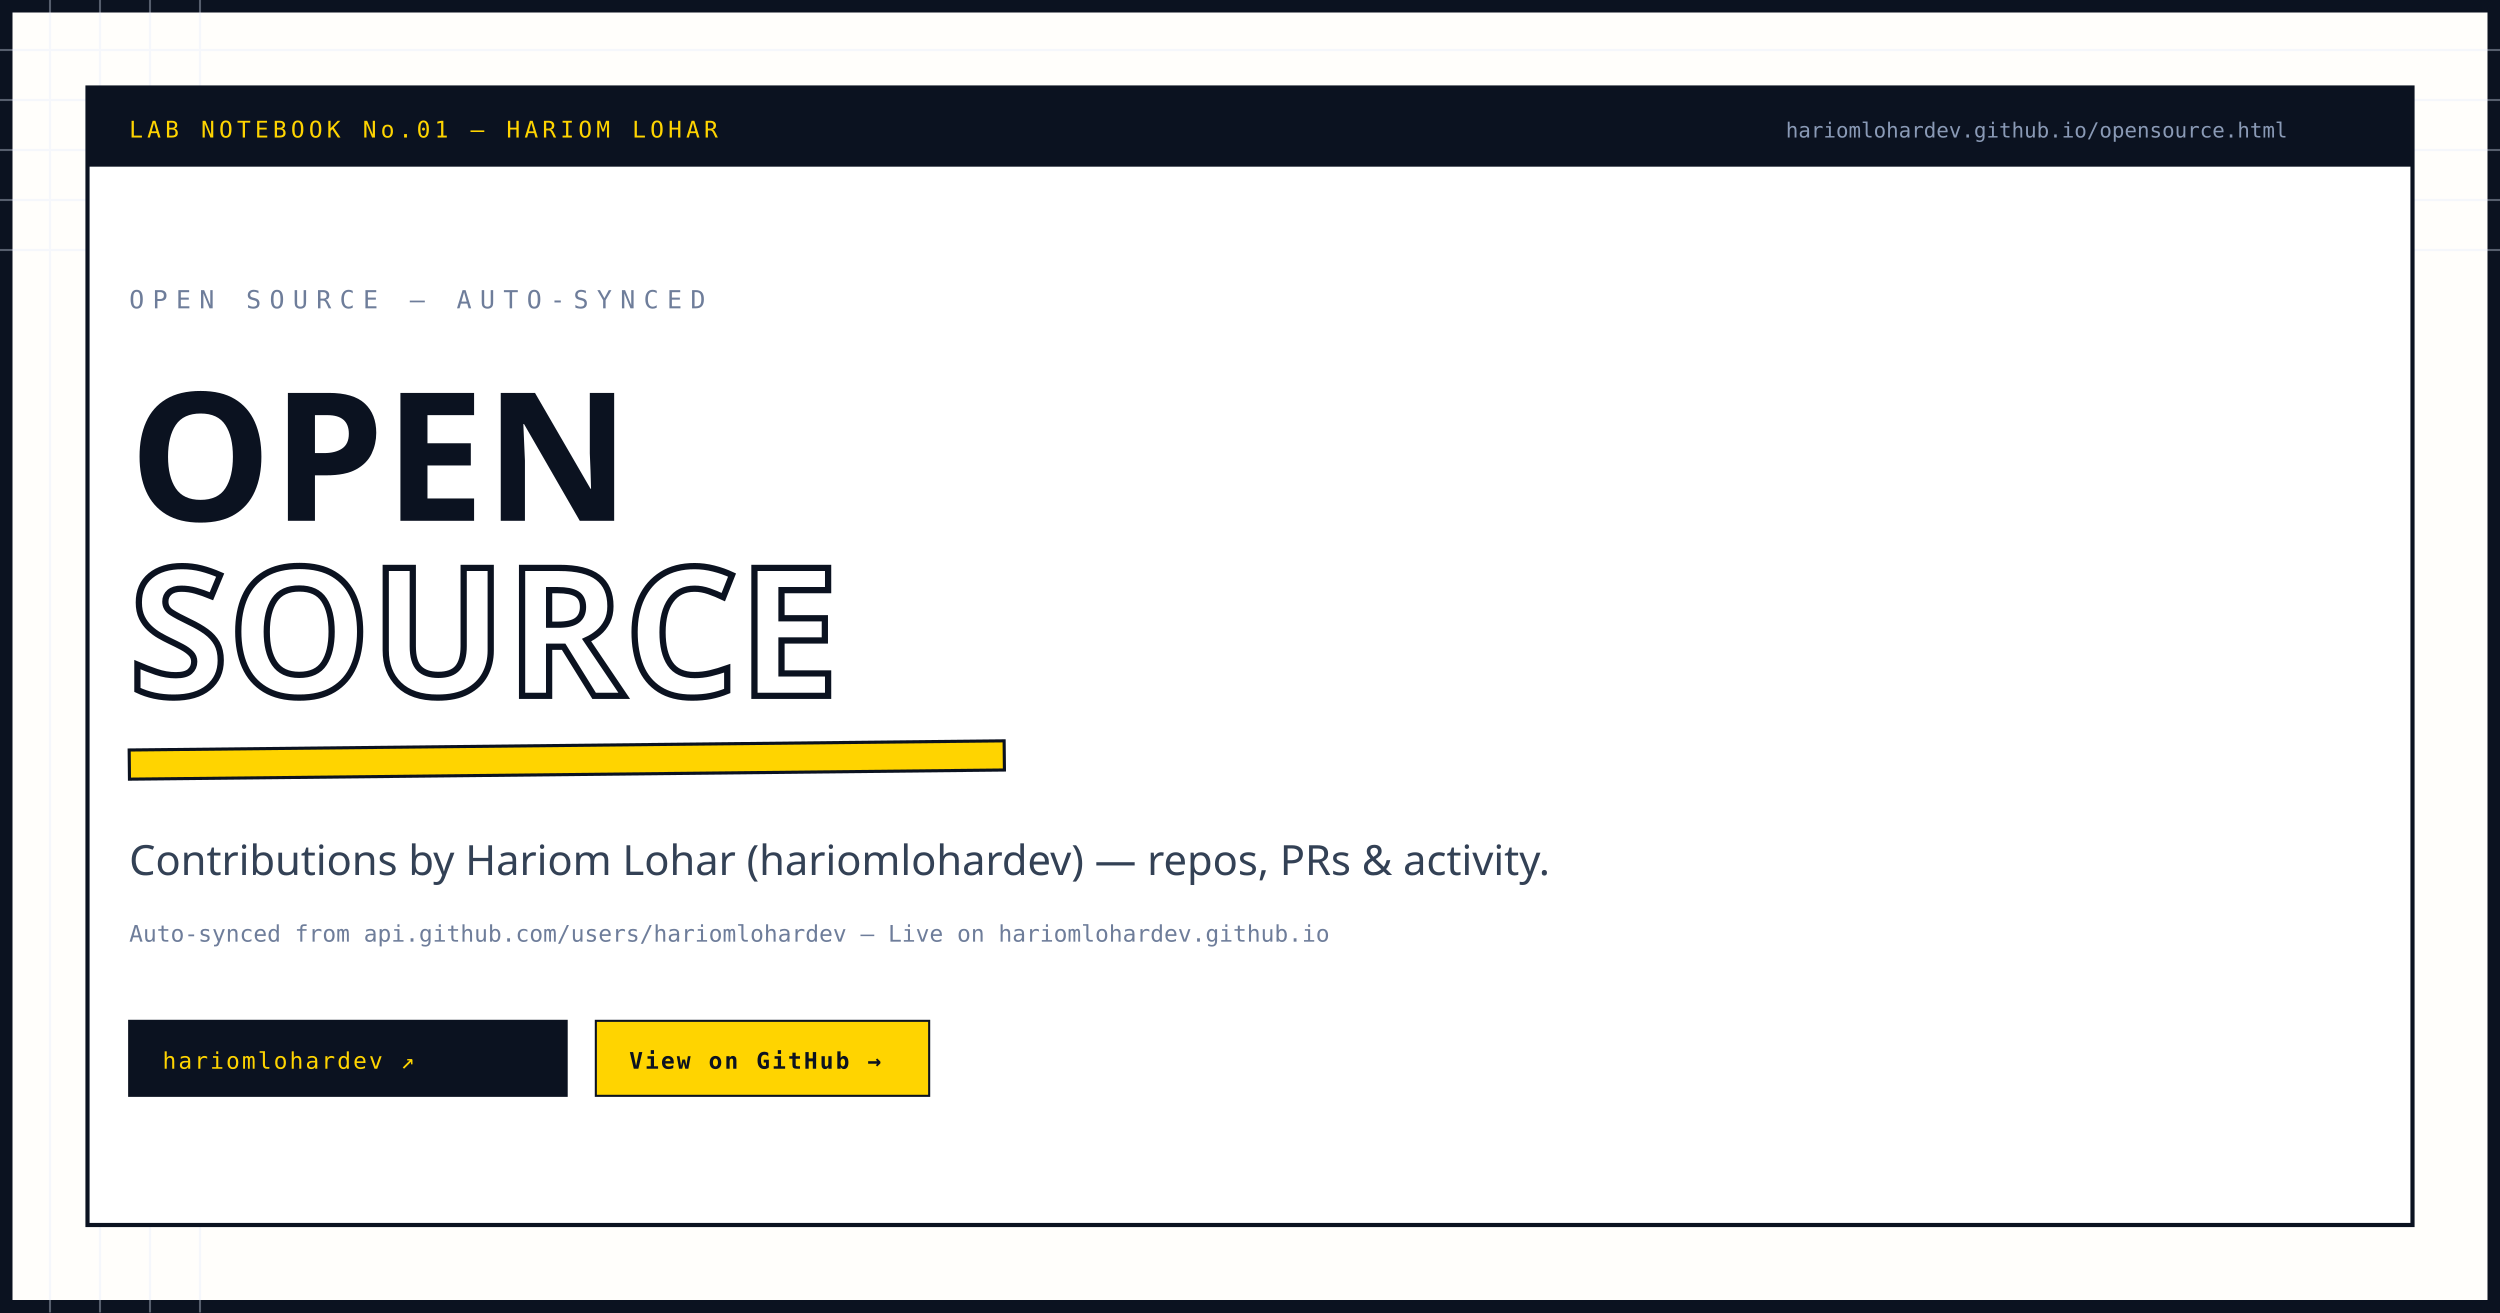
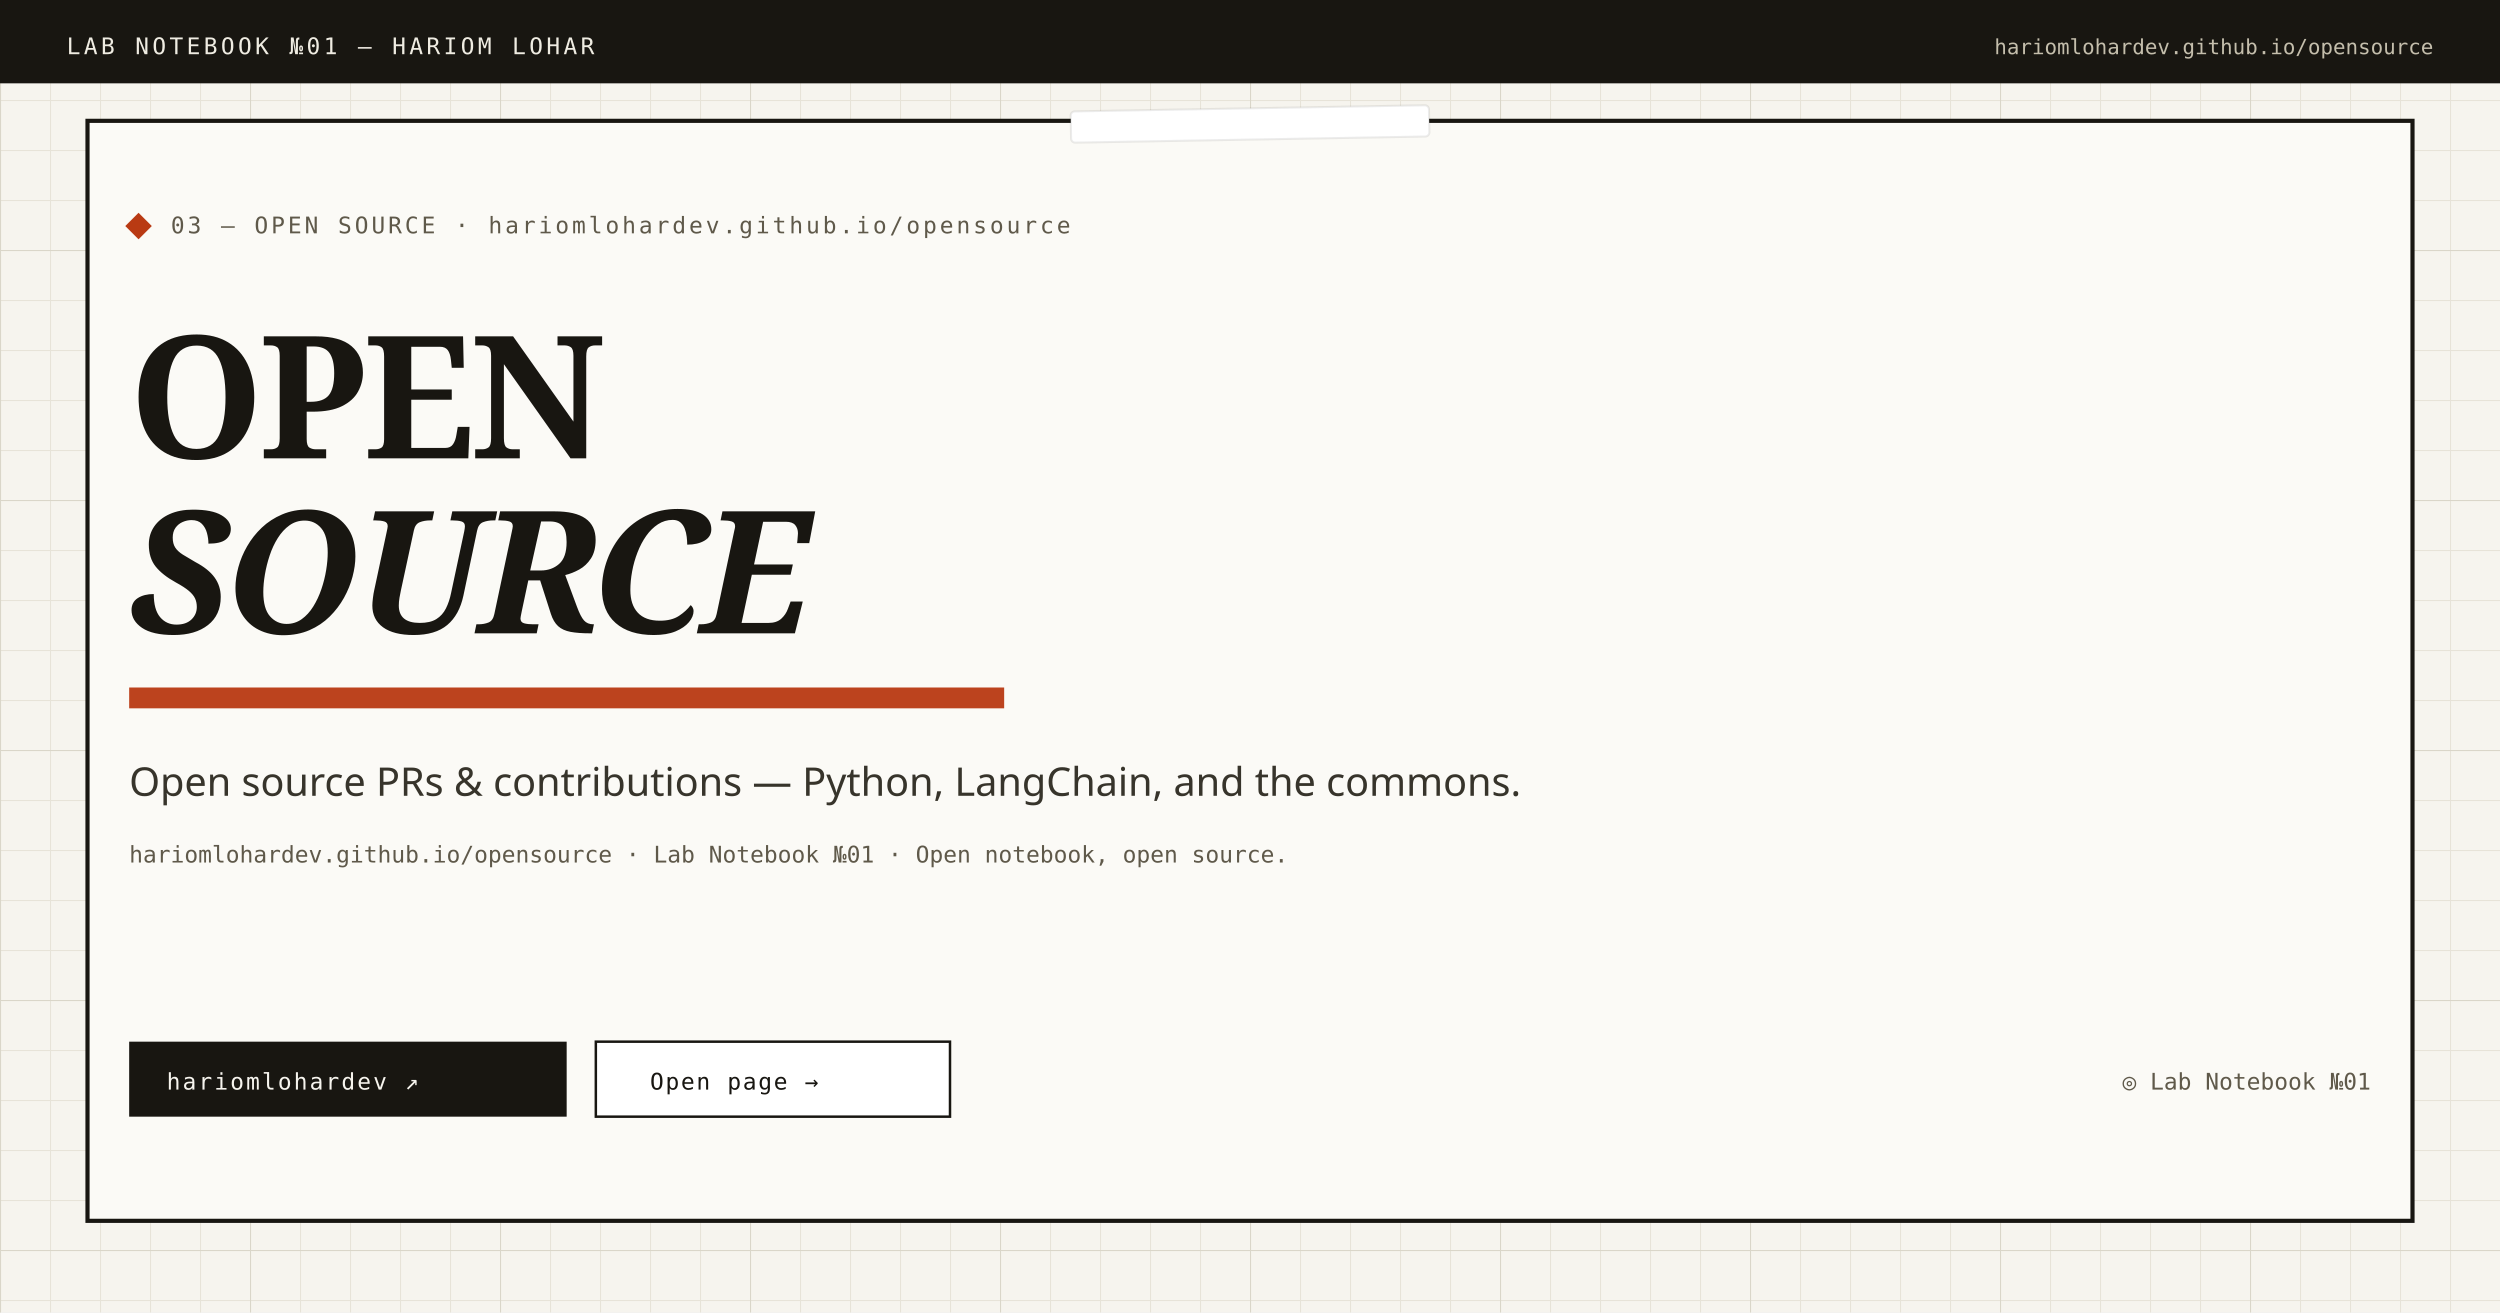
- <svg xmlns="http://www.w3.org/2000/svg" width="1200" height="630" viewBox="0 0 1200 630">
-   <rect width="1200" height="630" fill="#FFFEFB" />
-   <rect x="0" y="0" width="1200" height="630" fill="none" stroke="#0B1220" stroke-width="12" />
-   <g opacity="0.35">
-     <path d="M0 24 H1200 M0 48 H1200 M0 72 H1200 M0 96 H1200 M0 120 H1200" stroke="#E3ECFB" stroke-width="1" />
-     <path d="M24 0 V630 M48 0 V630 M72 0 V630 M96 0 V630" stroke="#E3ECFB" stroke-width="1" />
+ <svg xmlns="http://www.w3.org/2000/svg" width="1200" height="630" viewBox="0 0 1200 630" role="img" aria-label="Open Source — Hariom Lohar | PRs &amp; Contributions — Lab Notebook No.01">
+   <rect width="1200" height="630" fill="#F6F4EE" />
+   <defs>
+     <pattern id="g" width="24" height="24" patternUnits="userSpaceOnUse">
+       <path d="M24 0 H0 V24" fill="none" stroke="#DAD5C6" stroke-width="1" opacity="0.55" />
+     </pattern>
+     <pattern id="g2" width="120" height="120" patternUnits="userSpaceOnUse">
+       <path d="M120 0 H0 V120" fill="none" stroke="#C4BEAC" stroke-width="1" opacity="0.35" />
+     </pattern>
+   </defs>
+   <rect width="1200" height="630" fill="url(#g)" />
+   <rect width="1200" height="630" fill="url(#g2)" />
+   <rect x="0" y="0" width="1200" height="8" fill="#B93A13" />
+   <rect x="0" y="8" width="1200" height="1" fill="#181611" opacity="0.12" />
+   <rect x="0" y="0" width="1200" height="40" fill="#181611" />
+   <text x="32" y="26" fill="#EFECE2" font-family="'Space Mono',ui-monospace,monospace" font-size="11" letter-spacing="1.6">LAB NOTEBOOK №01 — HARIOM LOHAR</text>
+   <text x="1168" y="26" fill="#C4BEAC" font-family="'Space Mono',ui-monospace,monospace" font-size="10" text-anchor="end">hariomlohardev.github.io/opensource</text>
+   <rect x="42" y="58" width="1116" height="528" rx="0" fill="#FBFAF6" stroke="#181611" stroke-width="2" />
+   <rect x="514" y="52" width="172" height="15" rx="2" fill="#FFFFFF" stroke="rgba(24,22,17,0.08)" transform="rotate(-1 600 59)" />
+   <rect x="62" y="104" width="9" height="9" fill="#B93A13" transform="rotate(45 66.5 108.5)" />
+   <text x="82" y="112" fill="#5F594A" font-family="'Space Mono',ui-monospace,monospace" font-size="11" letter-spacing="1.4">03 — OPEN SOURCE · hariomlohardev.github.io/opensource</text>
+   <text x="62" y="220" fill="#181611" font-family="'Fraunces',Georgia,serif" font-size="82" font-weight="600" letter-spacing="-2.2">OPEN</text>
+   <text x="62" y="304" fill="#181611" font-family="'Fraunces',Georgia,serif" font-size="82" font-weight="600" font-style="italic" letter-spacing="-2.2">SOURCE</text>
+   <rect x="62" y="330" width="420" height="10" fill="#B93A13" opacity="0.95" />
+   <text x="62" y="382" fill="#37342B" font-family="'Archivo',system-ui,sans-serif" font-size="19" letter-spacing="0">Open source PRs &amp; contributions — Python, LangChain, and the commons.</text>
+   <text x="62" y="414" fill="#5F594A" font-family="'Space Mono',ui-monospace,monospace" font-size="11">hariomlohardev.github.io/opensource · Lab Notebook №01 · Open notebook, open source.</text>
+   <g transform="translate(62 500)">
+     <rect width="210" height="36" fill="#181611" />
+     <text x="18" y="23" fill="#F6F4EE" font-family="'Space Mono',ui-monospace,monospace" font-size="11" letter-spacing="1">hariomlohardev ↗</text>
+     <rect x="224" width="170" height="36" fill="#FFFFFF" stroke="#181611" stroke-width="1.2" />
+     <text x="250" y="23" fill="#181611" font-family="'Space Mono',ui-monospace,monospace" font-size="11" letter-spacing="0.8">Open page →</text>
  </g>
-   <rect x="42" y="42" width="1116" height="546" fill="#FFFFFF" stroke="#0B1220" stroke-width="2" />
-   <rect x="42" y="42" width="1116" height="38" fill="#0B1220" />
-   <text x="62" y="66" font-family="Fragment Mono, monospace" font-size="11" letter-spacing="2" fill="#FFD400">LAB NOTEBOOK No.01 — HARIOM LOHAR</text>
-   <text x="1098" y="66" font-family="Fragment Mono, monospace" font-size="10" fill="#8A9AB6" text-anchor="end">hariomlohardev.github.io/opensource.html</text>
-   <text x="62" y="148" font-family="Fragment Mono, monospace" font-size="12" letter-spacing="4" fill="#6E7D9A">OPEN SOURCE — AUTO-SYNCED</text>
-   <text x="62" y="250" font-family="Bricolage Grotesque, sans-serif" font-size="86" font-weight="800" fill="#0B1220">OPEN</text>
-   <text x="62" y="334" font-family="Bricolage Grotesque, sans-serif" font-size="86" font-weight="800" fill="transparent" stroke="#0B1220" stroke-width="3">SOURCE</text>
-   <rect x="62" y="360" width="420" height="14" fill="#FFD400" stroke="#0B1220" stroke-width="1.5" transform="rotate(-0.6 62 360)" />
-   <text x="62" y="420" font-family="Instrument Sans, sans-serif" font-size="20" fill="#334155">Contributions by Hariom Lohar (hariomlohardev) — repos, PRs &amp; activity.</text>
-   <text x="62" y="452" font-family="Fragment Mono, monospace" font-size="11" fill="#6E7D9A">Auto-synced from api.github.com/users/hariomlohardev — Live on hariomlohardev.github.io</text>
-   <g transform="translate(62 490)">
-     <rect width="210" height="36" fill="#0B1220" stroke="#0B1220" />
-     <text x="16" y="23" font-family="Fragment Mono, monospace" font-size="11" letter-spacing="1" fill="#FFD400">hariomlohardev ↗</text>
-     <rect x="224" width="160" height="36" fill="#FFD400" stroke="#0B1220" />
-     <text x="240" y="23" font-family="Fragment Mono, monospace" font-size="11" letter-spacing="1" fill="#0B1220" font-weight="600">View on GitHub →</text>
-   </g>
+   <text x="1138" y="523" fill="#5F594A" font-family="'Space Mono',ui-monospace,monospace" font-size="11" text-anchor="end">◎ Lab Notebook №01</text>
</svg>
